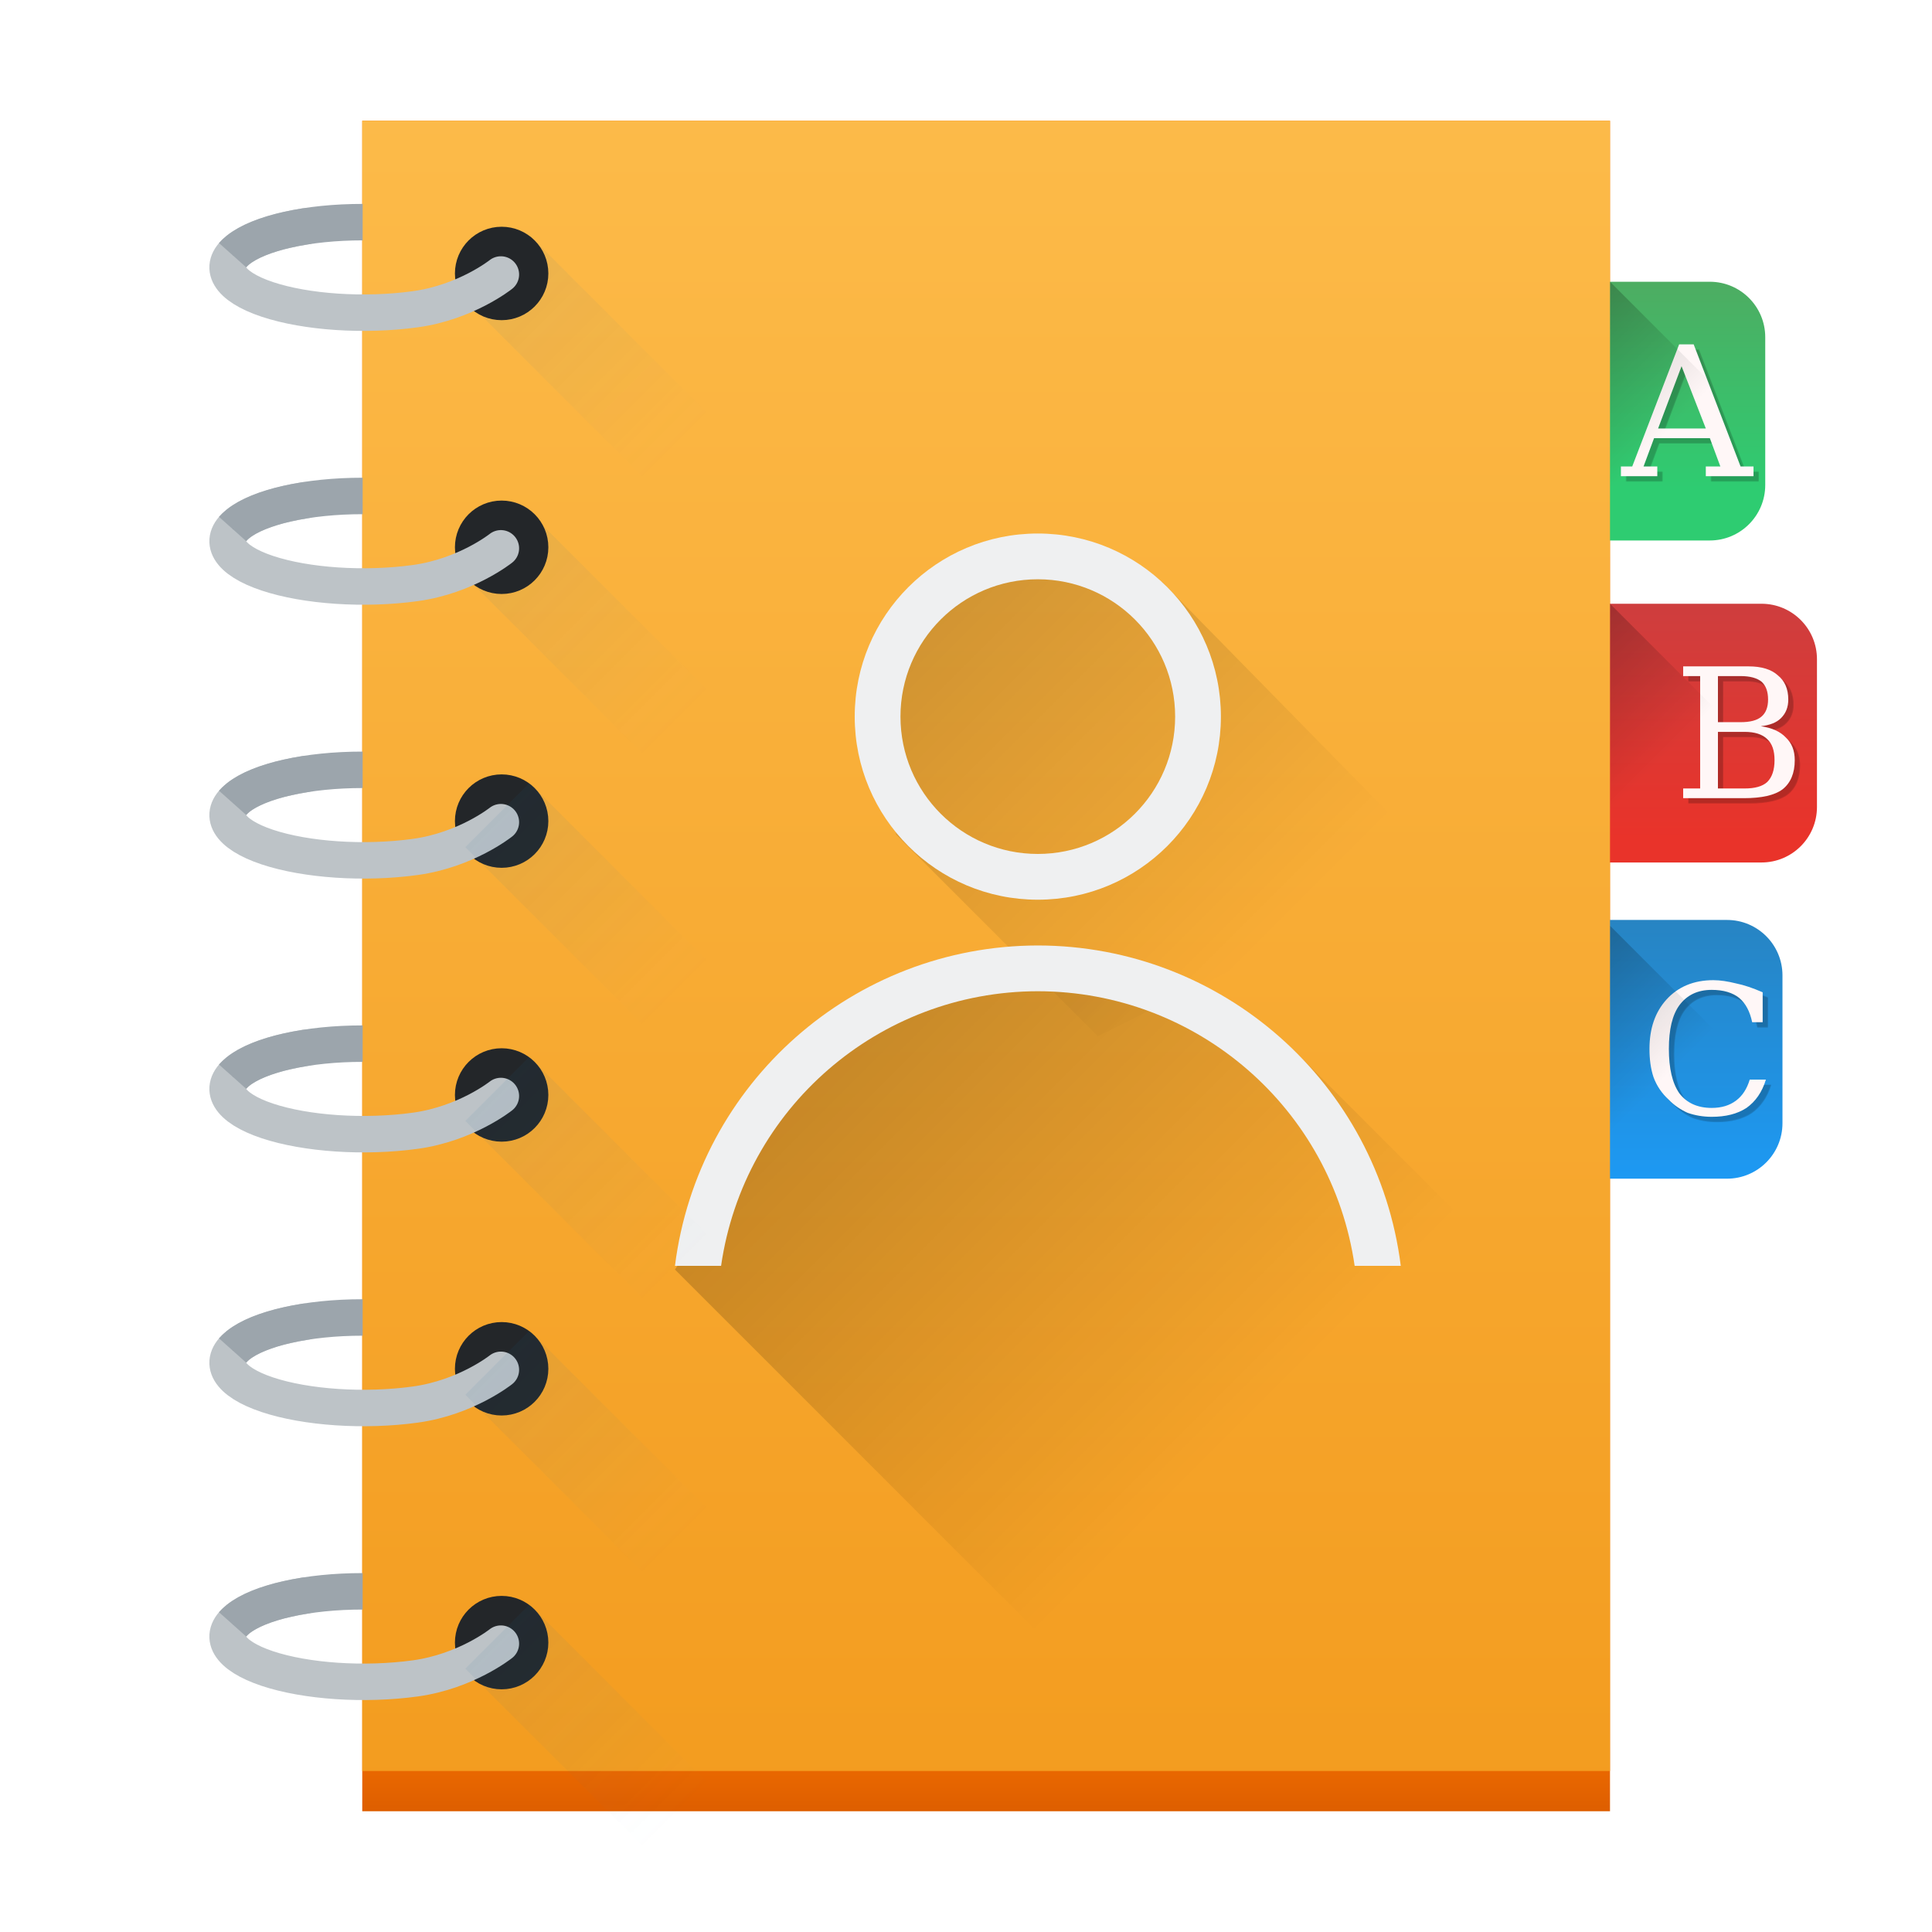
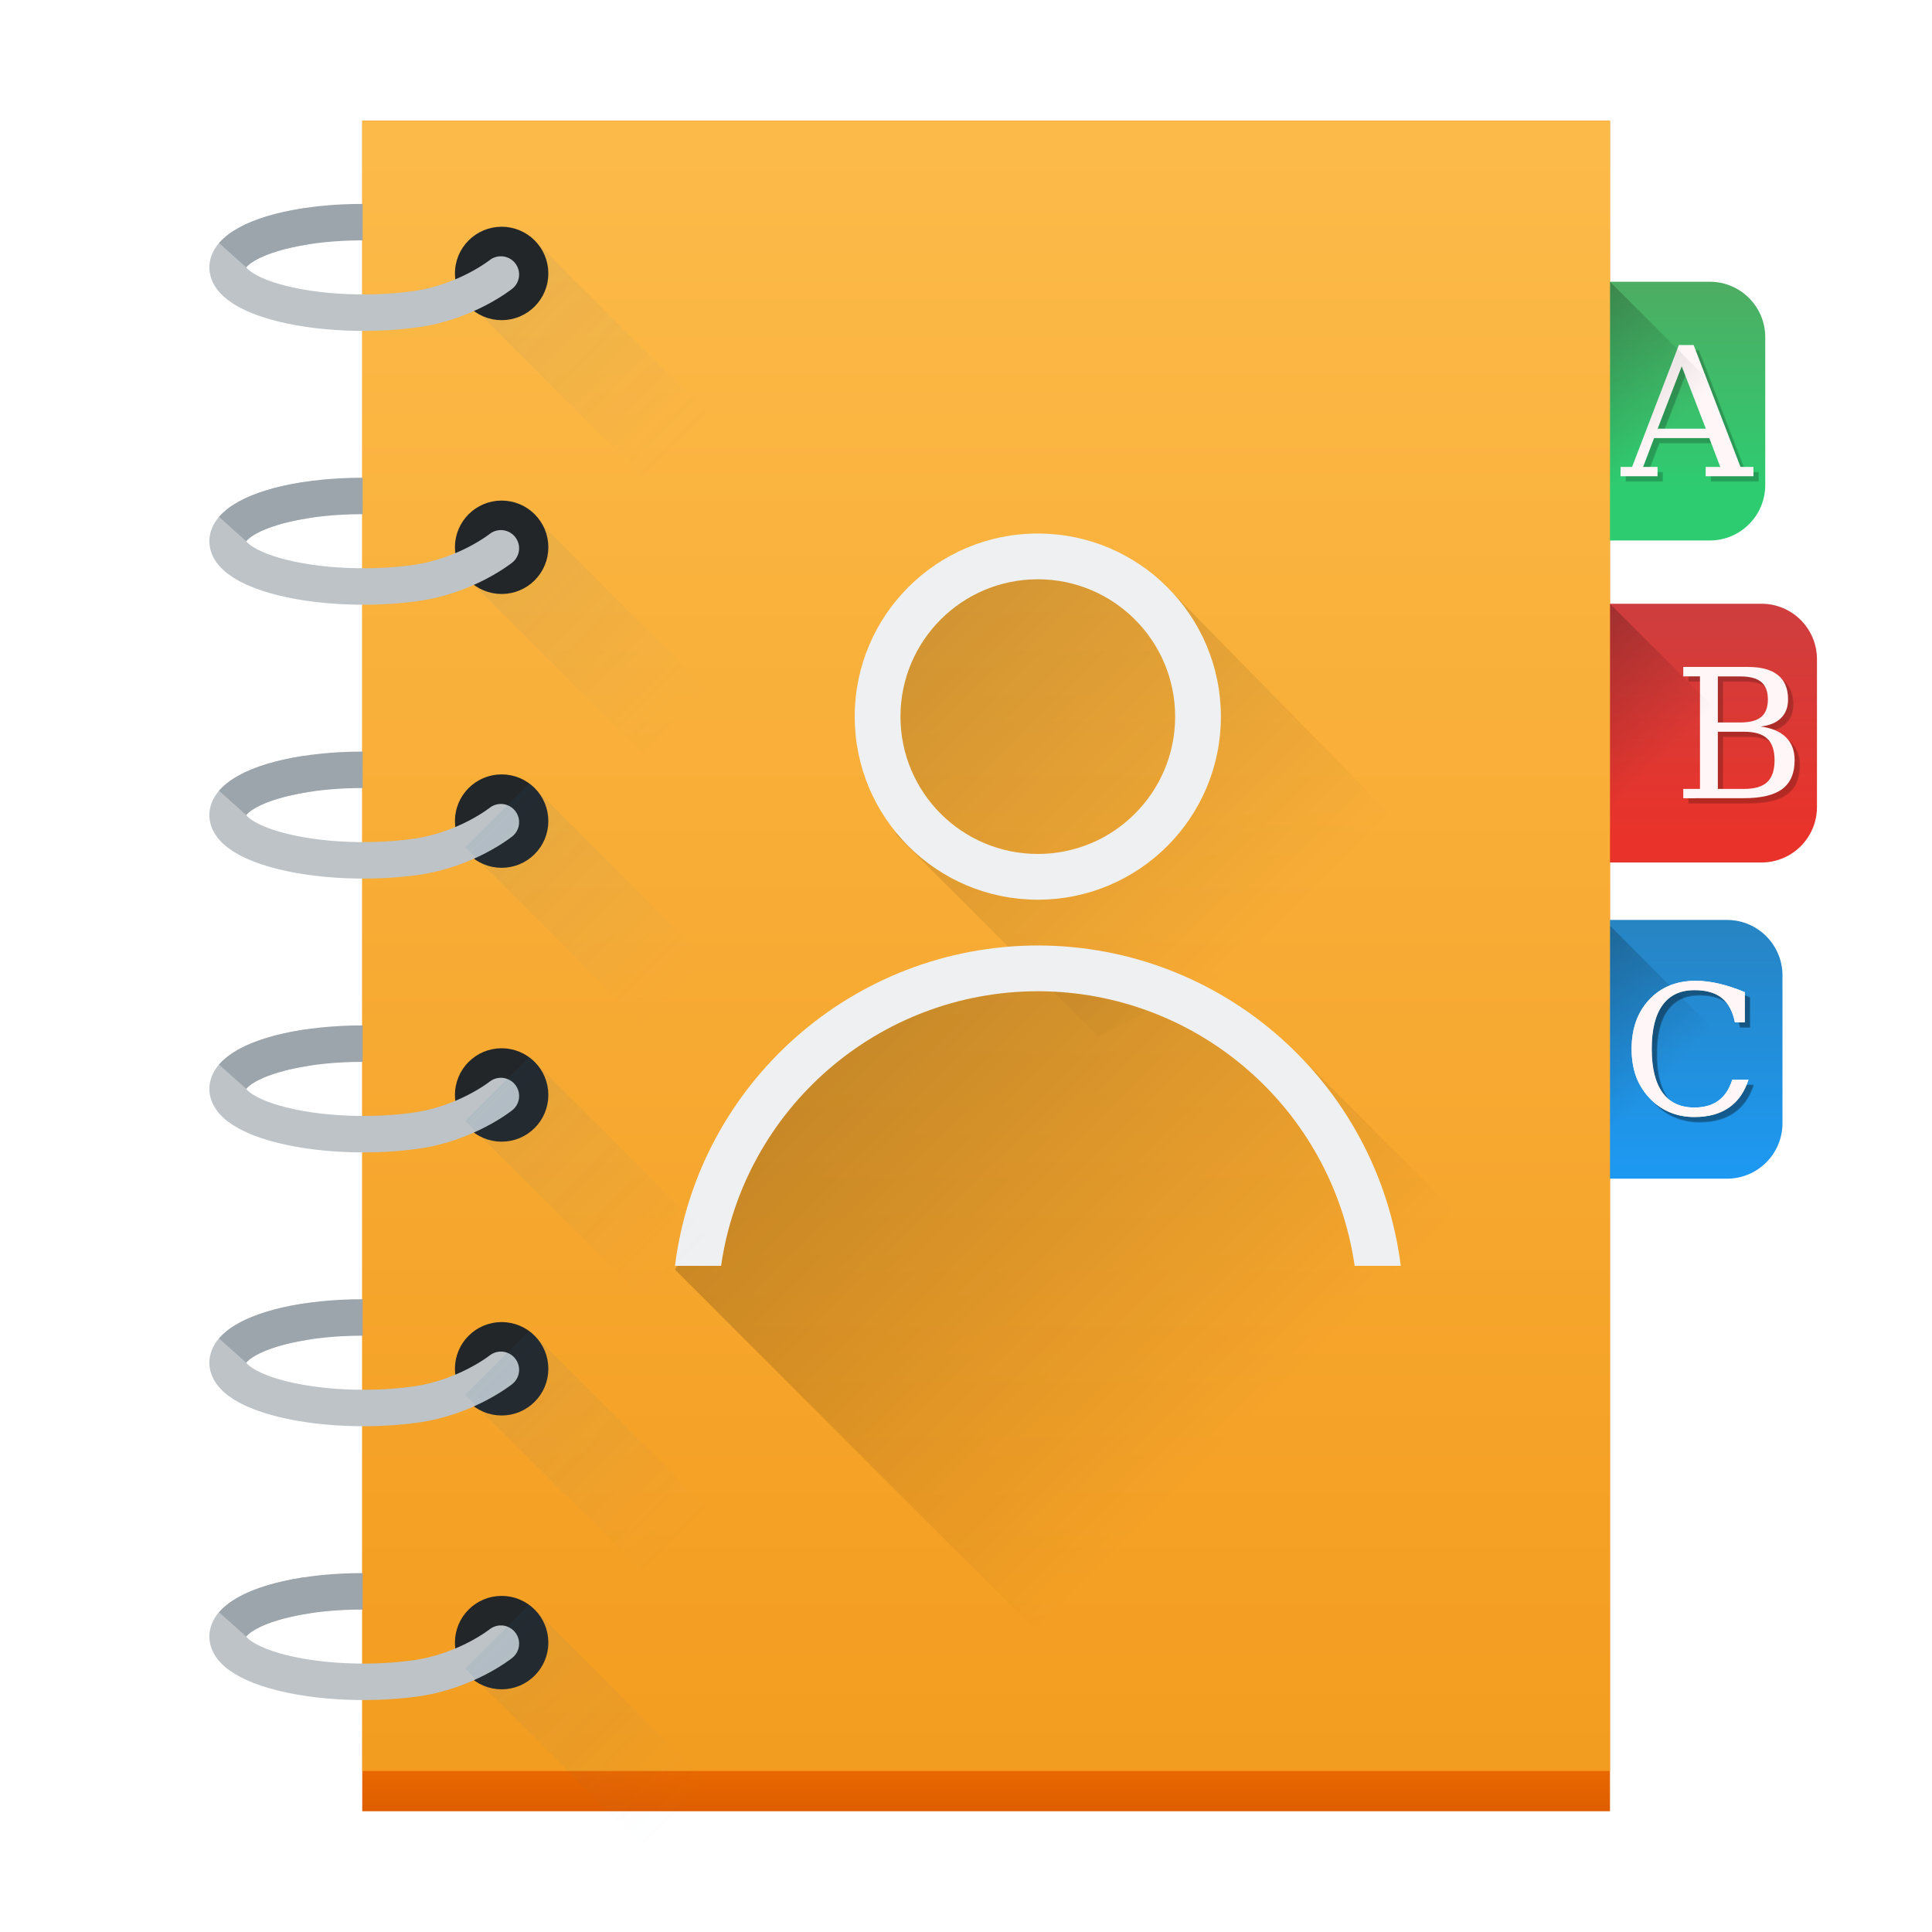
- <svg xmlns="http://www.w3.org/2000/svg" xmlns:xlink="http://www.w3.org/1999/xlink" width="48mm" height="48mm" viewBox="0 0 48 48">
+ <svg xmlns="http://www.w3.org/2000/svg" xmlns:xlink="http://www.w3.org/1999/xlink" viewBox="0 0 48 48">
+   <defs>
+     <path d="m 39.678,275.088 q -0.112,0.355 -0.377,0.539 -0.263,0.182 -0.668,0.182 -0.248,0 -0.46,-0.085 -0.212,-0.085 -0.377,-0.25 -0.19,-0.19 -0.284,-0.432 -0.092,-0.243 -0.092,-0.549 0,-0.591 0.341,-0.953 0.341,-0.364 0.9,-0.364 0.207,0 0.442,0.054 0.234,0.054 0.505,0.165 v 0.584 h -0.192 q -0.063,-0.319 -0.253,-0.471 -0.189,-0.151 -0.53,-0.151 -0.406,0 -0.615,0.289 -0.209,0.287 -0.209,0.846 0,0.557 0.209,0.846 0.209,0.287 0.615,0.287 0.284,0 0.467,-0.134 0.183,-0.136 0.265,-0.404 z" style="-inkscape-font-specification:'Bitstream Vera Serif'" id="reuse-0" />
+   </defs>
  <defs>
    <linearGradient id="g">
      <stop offset="0" stop-opacity=".681" />
      <stop offset="1" stop-color="#2980b9" stop-opacity="0" />
    </linearGradient>
    <linearGradient id="j">
      <stop offset="0" stop-opacity=".681" />
      <stop offset="1" stop-color="#2980b9" stop-opacity="0" />
    </linearGradient>
    <linearGradient id="i">
      <stop offset="0" stop-opacity=".681" />
      <stop offset="1" stop-color="#2980b9" stop-opacity="0" />
    </linearGradient>
    <linearGradient id="k">
      <stop offset="0" stop-opacity=".681" />
      <stop offset="1" stop-color="#2980b9" stop-opacity="0" />
    </linearGradient>
    <linearGradient id="h">
      <stop offset="0" stop-opacity=".681" />
      <stop offset="1" stop-color="#2980b9" stop-opacity="0" />
    </linearGradient>
    <linearGradient id="f">
      <stop offset="0" stop-color="#1d99f3" />
      <stop offset="1" stop-color="#2980b9" />
    </linearGradient>
    <linearGradient id="e">
      <stop offset="0" stop-color="#e9332a" />
      <stop offset="1" stop-color="#2980b9" />
    </linearGradient>
    <linearGradient id="d">
      <stop offset="0" stop-color="#2ecc71" />
      <stop offset="1" stop-color="#c0392b" />
    </linearGradient>
    <linearGradient id="c">
      <stop offset="0" stop-color="#d35400" />
      <stop offset="1" stop-color="#f67400" />
    </linearGradient>
    <linearGradient id="b">
      <stop offset="0" stop-color="#f39c1f" />
      <stop offset="1" stop-color="#fdbc4b" />
    </linearGradient>
    <linearGradient id="a">
      <stop offset="0" />
      <stop offset="1" stop-opacity="0" />
    </linearGradient>
    <linearGradient xlink:href="#a" id="p" x1="32" y1="255" x2="41" y2="264" gradientUnits="userSpaceOnUse" />
    <filter id="o" color-interpolation-filters="sRGB">
      <feFlood flood-opacity=".216" flood-color="#000" result="flood" />
      <feComposite in="flood" in2="SourceGraphic" operator="in" result="composite1" />
      <feGaussianBlur in="composite1" result="blur" />
      <feOffset dx=".1" dy=".1" result="offset" />
      <feComposite in="SourceGraphic" in2="offset" result="composite2" />
    </filter>
    <linearGradient xlink:href="#a" id="q" gradientUnits="userSpaceOnUse" x1="32" y1="255" x2="41" y2="264" />
    <linearGradient xlink:href="#a" id="s" gradientUnits="userSpaceOnUse" x1="32" y1="255" x2="41" y2="264" />
    <linearGradient xlink:href="#a" id="w" x1="-16" y1="233" x2="34" y2="283" gradientUnits="userSpaceOnUse" />
    <linearGradient xlink:href="#a" id="x" gradientUnits="userSpaceOnUse" x1="-57.086" y1="189.12" x2="42.914" y2="289.12" />
    <linearGradient xlink:href="#b" id="t" x1="21.893" y1="289.464" x2="21.893" y2="255.32" gradientUnits="userSpaceOnUse" gradientTransform="matrix(1.29167 0 0 1.28125 -11.66666 -77.28117)" />
    <linearGradient xlink:href="#c" id="l" x1="28.047" y1="290.835" x2="28.047" y2="288.207" gradientUnits="userSpaceOnUse" gradientTransform="matrix(1.29167 0 0 1.27273 -11.66666 -75.09121)" />
    <linearGradient xlink:href="#d" id="n" x1="41.488" y1="264.013" x2="41.488" y2="245.33" gradientUnits="userSpaceOnUse" gradientTransform="matrix(1.28566 0 0 1.28566 -11.42653 -78.27246)" />
    <linearGradient xlink:href="#e" id="m" x1="41.628" y1="270.561" x2="41.628" y2="237.931" gradientUnits="userSpaceOnUse" gradientTransform="matrix(1.28566 0 0 1.28566 -11.42653 -77.98644)" />
    <linearGradient xlink:href="#f" id="r" x1="41.488" y1="277" x2="41.488" y2="271" gradientUnits="userSpaceOnUse" gradientTransform="matrix(1.28566 0 0 1.28566 -10.99822 -77.84415)" />
    <linearGradient xlink:href="#g" id="v" x1="2.103" y1="244.565" x2="21.464" y2="263.927" gradientUnits="userSpaceOnUse" />
    <linearGradient xlink:href="#h" id="y" gradientUnits="userSpaceOnUse" x1="2.103" y1="244.565" x2="21.464" y2="263.927" />
    <linearGradient xlink:href="#i" id="z" gradientUnits="userSpaceOnUse" x1="2.103" y1="244.565" x2="21.464" y2="263.927" />
    <linearGradient xlink:href="#j" id="A" gradientUnits="userSpaceOnUse" x1="2.103" y1="244.565" x2="21.464" y2="263.927" />
    <linearGradient xlink:href="#k" id="B" gradientUnits="userSpaceOnUse" x1="2.103" y1="244.565" x2="21.464" y2="263.927" />
    <linearGradient xlink:href="#g" id="u" gradientUnits="userSpaceOnUse" x1="2.103" y1="244.565" x2="21.464" y2="263.927" />
  </defs>
  <g transform="translate(0 -249)">
    <rect width="31" height="42" x="9" y="252" ry="0" fill="url(#l)" paint-order="markers fill stroke" />
    <rect ry="1.378" y="264" x="27.143" height="6.428" width="17.999" fill="url(#m)" paint-order="markers fill stroke" />
    <rect width="17.999" height="6.428" x="25.858" y="256" ry="1.378" fill="url(#n)" paint-order="markers fill stroke" />
-     <text style="line-height:1.25;-inkscape-font-specification:'Bitstream Vera Serif'" x="37.225" y="263.759" transform="matrix(1.28566 0 0 1.28566 -7.569542 -78.27247)" font-weight="400" font-size="3.479" font-family="Bitstream Vera Serif" letter-spacing="0" word-spacing="0" fill="#fff7f7" stroke-width=".087" filter="url(#o)">
-       <tspan x="37.225" y="263.759" style="-inkscape-font-specification:'Bitstream Vera Serif'">A</tspan>
-     </text>
+     <g aria-label="A" transform="matrix(1.28566 0 0 1.28566 -7.569542 -78.27247)" style="line-height:1.25;-inkscape-font-specification:'Bitstream Vera Serif'" font-weight="400" font-size="3.479px" font-family="Bitstream Vera Serif" letter-spacing="0" word-spacing="0" fill="#fff7f7" stroke-width=".087" filter="url(#o)">
+       <path d="m 37.921,262.84 h 0.931 l -0.466,-1.206 z m -0.717,0.919 v -0.18 h 0.223 l 0.904,-2.356 h 0.285 l 0.906,2.356 h 0.25 v 0.18 h -0.923 v -0.18 h 0.282 l -0.212,-0.557 h -1.067 l -0.212,0.557 h 0.279 v 0.18 z" style="-inkscape-font-specification:'Bitstream Vera Serif'" />
+     </g>
    <path d="M40 261c1.667 1.667 3.333 3.333 5 5h-5" transform="matrix(1.28566 0 0 1.28566 -11.42653 -79.55812)" fill="url(#p)" />
-     <text y="269.759" x="38.225" style="line-height:1.25;-inkscape-font-specification:'Bitstream Vera Serif'" transform="matrix(1.28566 0 0 1.28566 -7.569542 -77.98645)" font-weight="400" font-size="3.479" font-family="Bitstream Vera Serif" letter-spacing="0" word-spacing="0" fill="#fff7f7" stroke-width=".087" filter="url(#o)">
-       <tspan style="-inkscape-font-specification:'Bitstream Vera Serif'" y="269.759" x="38.225">B</tspan>
-     </text>
+     <g aria-label="B" transform="matrix(1.28566 0 0 1.28566 -7.569542 -77.98645)" style="line-height:1.25;-inkscape-font-specification:'Bitstream Vera Serif'" font-weight="400" font-size="3.479px" font-family="Bitstream Vera Serif" letter-spacing="0" word-spacing="0" fill="#fff7f7" stroke-width=".087" filter="url(#o)">
+       <path d="m 39.084,269.579 h 0.508 q 0.306,0 0.447,-0.133 0.141,-0.133 0.141,-0.421 0,-0.287 -0.141,-0.418 -0.139,-0.133 -0.447,-0.133 h -0.508 z m 0,-1.284 h 0.432 q 0.279,0 0.406,-0.107 0.129,-0.107 0.129,-0.338 0,-0.233 -0.129,-0.338 -0.127,-0.107 -0.406,-0.107 h -0.432 z m -0.668,1.464 v -0.18 h 0.323 v -2.175 h -0.323 v -0.182 h 1.252 q 0.384,0 0.578,0.158 0.195,0.156 0.195,0.469 0,0.226 -0.136,0.36 -0.134,0.134 -0.394,0.165 0.323,0.041 0.489,0.207 0.168,0.165 0.168,0.443 0,0.377 -0.238,0.556 -0.238,0.178 -0.742,0.178 z" style="-inkscape-font-specification:'Bitstream Vera Serif'" />
+     </g>
    <path transform="matrix(1.28566 0 0 1.28566 -11.42653 -71.55812)" d="M40 261c1.667 1.667 3.333 3.333 5 5h-5" fill="url(#q)" />
    <rect ry="1.378" y="271.856" x="26.286" height="6.428" width="17.999" fill="url(#r)" paint-order="markers fill stroke" />
-     <text y="275.759" x="37.225" style="line-height:1.25;-inkscape-font-specification:'Bitstream Vera Serif'" transform="matrix(1.28566 0 0 1.28566 -7.141225 -77.84415)" font-weight="400" font-size="3.479" font-family="Bitstream Vera Serif" letter-spacing="0" word-spacing="0" fill="#fff7f7" stroke-width=".087" filter="url(#o)">
-       <tspan style="-inkscape-font-specification:'Bitstream Vera Serif'" y="275.759" x="37.225">C</tspan>
-     </text>
+     <g aria-label="C" transform="matrix(1.28566,0,0,1.28566,-7.57268,-77.84415)" style="line-height:1.25;-inkscape-font-specification:'Bitstream Vera Serif'" font-weight="400" font-size="3.479px" font-family="Bitstream Vera Serif" letter-spacing="0" word-spacing="0" fill="#fff7f7" stroke-width=".087" filter="url(#o)">
+       <use style="-inkscape-font-specification:'Bitstream Vera Serif'" xlink:href="#reuse-0" />
+     </g>
    <path transform="matrix(1.28566 0 0 1.28566 -11.42653 -63.55812)" d="M40 261c1.667 1.667 3.333 3.333 5 5h-5" fill="url(#s)" />
    <path fill="url(#t)" paint-order="markers fill stroke" d="M9 252h31v41H9z" />
    <path transform="matrix(1.28566 0 0 1.28566 -11.57061 -71.53629)" d="M17.992 260.454l5.093 5.093 1.224-1.257-5.077-5.077-1.24 1.24z" opacity=".606" fill="url(#u)" />
    <path d="M17.992 260.454l5.093 5.093 1.224-1.257-5.077-5.077-1.24 1.24z" transform="matrix(1.28566 0 0 1.28566 -11.57061 -78.41546)" opacity=".606" fill="url(#v)" />
    <path d="M19 280L33 294l15.349-5.44-14-14L28 272l-5 2-4 6z" transform="matrix(1.0017 0 0 1.0017 -2.263388 .0653043)" fill="url(#w)" />
    <path d="M21.973 286.423l10 10L49 288l-13.852-14.122L28 272l-5 2-2.332 5.493 1.305 6.93z" transform="matrix(.50085 0 0 .50085 11.25955 126.2794)" fill="url(#x)" />
    <path d="M25.784 262.255a4.549 4.549 0 0 0-4.549 4.549 4.549 4.549 0 0 0 4.549 4.549 4.549 4.549 0 0 0 4.549-4.549 4.549 4.549 0 0 0-4.549-4.549zm0 1.137a3.412 3.412 0 0 1 3.412 3.412 3.412 3.412 0 0 1-3.412 3.412 3.412 3.412 0 0 1-3.412-3.412 3.412 3.412 0 0 1 3.412-3.412zm0 9.098a9.098 9.098 0 0 0-9.015 7.96h1.146a7.96 7.96 0 0 1 7.869-6.823 7.96 7.96 0 0 1 7.872 6.823h1.146a9.098 9.098 0 0 0-9.018-7.96z" class="ColorScheme-Text" fill="#eff0f1" />
    <circle cx="12.463" cy="255.794" r=".76" fill="#2c3e50" stroke="#232629" stroke-width=".801" stroke-linejoin="round" stroke-dashoffset="24.945" paint-order="markers fill stroke" />
    <path d="M7.583 254.625c-.739.116-1.339.321-1.669.586-.525.42-.238.905.726 1.227.965.322 2.417.419 3.679.245 1.262-.174 2.125-.863 2.125-.863" fill="none" stroke="#bdc3c7" stroke-width=".906" stroke-linecap="round" stroke-linejoin="round" stroke-dashoffset="24.945" paint-order="markers fill stroke" />
    <path d="M9.01 254.519c-1.366-.001-2.571.271-3.096.692-.046.036-.102.092-.135.129" stroke="#9ca5ac" stroke-width=".906" stroke-linejoin="round" stroke-dashoffset="24.945" paint-order="markers fill stroke" />
    <circle cy="262.597" cx="12.463" r=".76" fill="#2c3e50" stroke="#232629" stroke-width=".801" stroke-linejoin="round" stroke-dashoffset="24.945" paint-order="markers fill stroke" />
    <path d="M7.583 261.428c-.739.116-1.339.321-1.669.586-.525.42-.238.905.726 1.227.965.322 2.417.419 3.679.245 1.262-.174 2.125-.863 2.125-.863" fill="none" stroke="#bdc3c7" stroke-width=".906" stroke-linecap="round" stroke-linejoin="round" stroke-dashoffset="24.945" paint-order="markers fill stroke" />
    <path d="M9.01 261.322c-1.366-.001-2.571.271-3.096.692-.046.036-.102.092-.135.129" stroke="#9ca5ac" stroke-width=".906" stroke-linejoin="round" stroke-dashoffset="24.945" paint-order="markers fill stroke" />
    <circle cx="12.463" cy="269.4" r=".76" fill="#2c3e50" stroke="#232629" stroke-width=".801" stroke-linejoin="round" stroke-dashoffset="24.945" paint-order="markers fill stroke" />
    <path d="M7.583 268.232c-.739.116-1.339.321-1.669.586-.525.42-.238.905.726 1.227.965.322 2.417.419 3.679.245 1.262-.174 2.125-.863 2.125-.863" fill="none" stroke="#bdc3c7" stroke-width=".906" stroke-linecap="round" stroke-linejoin="round" stroke-dashoffset="24.945" paint-order="markers fill stroke" />
    <path d="M9.01 268.126c-1.366-.001-2.571.271-3.096.692-.046.036-.102.092-.135.129" stroke="#9ca5ac" stroke-width=".906" stroke-linejoin="round" stroke-dashoffset="24.945" paint-order="markers fill stroke" />
    <circle cy="276.204" cx="12.463" r=".76" fill="#2c3e50" stroke="#232629" stroke-width=".801" stroke-linejoin="round" stroke-dashoffset="24.945" paint-order="markers fill stroke" />
    <path d="M7.583 275.035c-.739.116-1.339.321-1.669.586-.525.42-.238.905.726 1.227.965.322 2.417.419 3.679.245 1.262-.174 2.125-.863 2.125-.863" fill="none" stroke="#bdc3c7" stroke-width=".906" stroke-linecap="round" stroke-linejoin="round" stroke-dashoffset="24.945" paint-order="markers fill stroke" />
    <path d="M9.01 274.929c-1.366-.001-2.571.271-3.096.692-.046.036-.102.092-.135.129" stroke="#9ca5ac" stroke-width=".906" stroke-linejoin="round" stroke-dashoffset="24.945" paint-order="markers fill stroke" />
    <circle cx="12.463" cy="283.007" r=".76" fill="#2c3e50" stroke="#232629" stroke-width=".801" stroke-linejoin="round" stroke-dashoffset="24.945" paint-order="markers fill stroke" />
    <path d="M7.583 281.838c-.739.116-1.339.321-1.669.586-.525.42-.238.905.726 1.227.965.322 2.417.419 3.679.245 1.262-.174 2.125-.863 2.125-.863" fill="none" stroke="#bdc3c7" stroke-width=".906" stroke-linecap="round" stroke-linejoin="round" stroke-dashoffset="24.945" paint-order="markers fill stroke" />
    <path d="M9.01 281.732c-1.366-.001-2.571.271-3.096.692-.046.036-.102.092-.135.129" stroke="#9ca5ac" stroke-width=".906" stroke-linejoin="round" stroke-dashoffset="24.945" paint-order="markers fill stroke" />
    <circle cy="289.81" cx="12.463" r=".76" fill="#2c3e50" stroke="#232629" stroke-width=".801" stroke-linejoin="round" stroke-dashoffset="24.945" paint-order="markers fill stroke" />
    <path d="M7.583 288.641c-.739.116-1.339.321-1.669.586-.525.42-.238.905.726 1.227.965.322 2.417.419 3.679.245 1.262-.174 2.125-.863 2.125-.863" fill="none" stroke="#bdc3c7" stroke-width=".906" stroke-linecap="round" stroke-linejoin="round" stroke-dashoffset="24.945" paint-order="markers fill stroke" />
    <path d="M9.01 288.536c-1.366-.001-2.571.271-3.096.692-.046.036-.102.092-.135.129" stroke="#9ca5ac" stroke-width=".906" stroke-linejoin="round" stroke-dashoffset="24.945" paint-order="markers fill stroke" />
    <path transform="matrix(1.28566 0 0 1.28566 -11.57061 -64.80886)" d="M17.992 260.454l5.093 5.093 1.224-1.257-5.077-5.077-1.24 1.24z" opacity=".606" fill="url(#y)" />
    <path d="M17.992 260.454l5.093 5.093 1.224-1.257-5.077-5.077-1.24 1.24z" transform="matrix(1.28566 0 0 1.28566 -11.57061 -58.00556)" opacity=".606" fill="url(#z)" />
    <path transform="matrix(1.28566 0 0 1.28566 -11.57061 -51.20226)" d="M17.992 260.454l5.093 5.093 1.224-1.257-5.077-5.077-1.24 1.24z" opacity=".606" fill="url(#A)" />
    <path d="M17.992 260.454l5.093 5.093 1.224-1.257-5.077-5.077-1.24 1.24z" transform="matrix(1.28566 0 0 1.28566 -11.57061 -44.39896)" opacity=".606" fill="url(#B)" />
+     <g style="line-height:1.25;-inkscape-font-specification:'Bitstream Vera Serif'" transform="matrix(1.28566,0,0,1.28566,-7.57268,-77.84415)" aria-label="C" font-weight="400" font-size="3.479px" font-family="Bitstream Vera Serif" letter-spacing="0" word-spacing="0" fill="#fff7f7" stroke-width=".087" filter="url(#o)">
+       <use style="-inkscape-font-specification:'Bitstream Vera Serif'" xlink:href="#reuse-0" />
+     </g>
  </g>
</svg>
